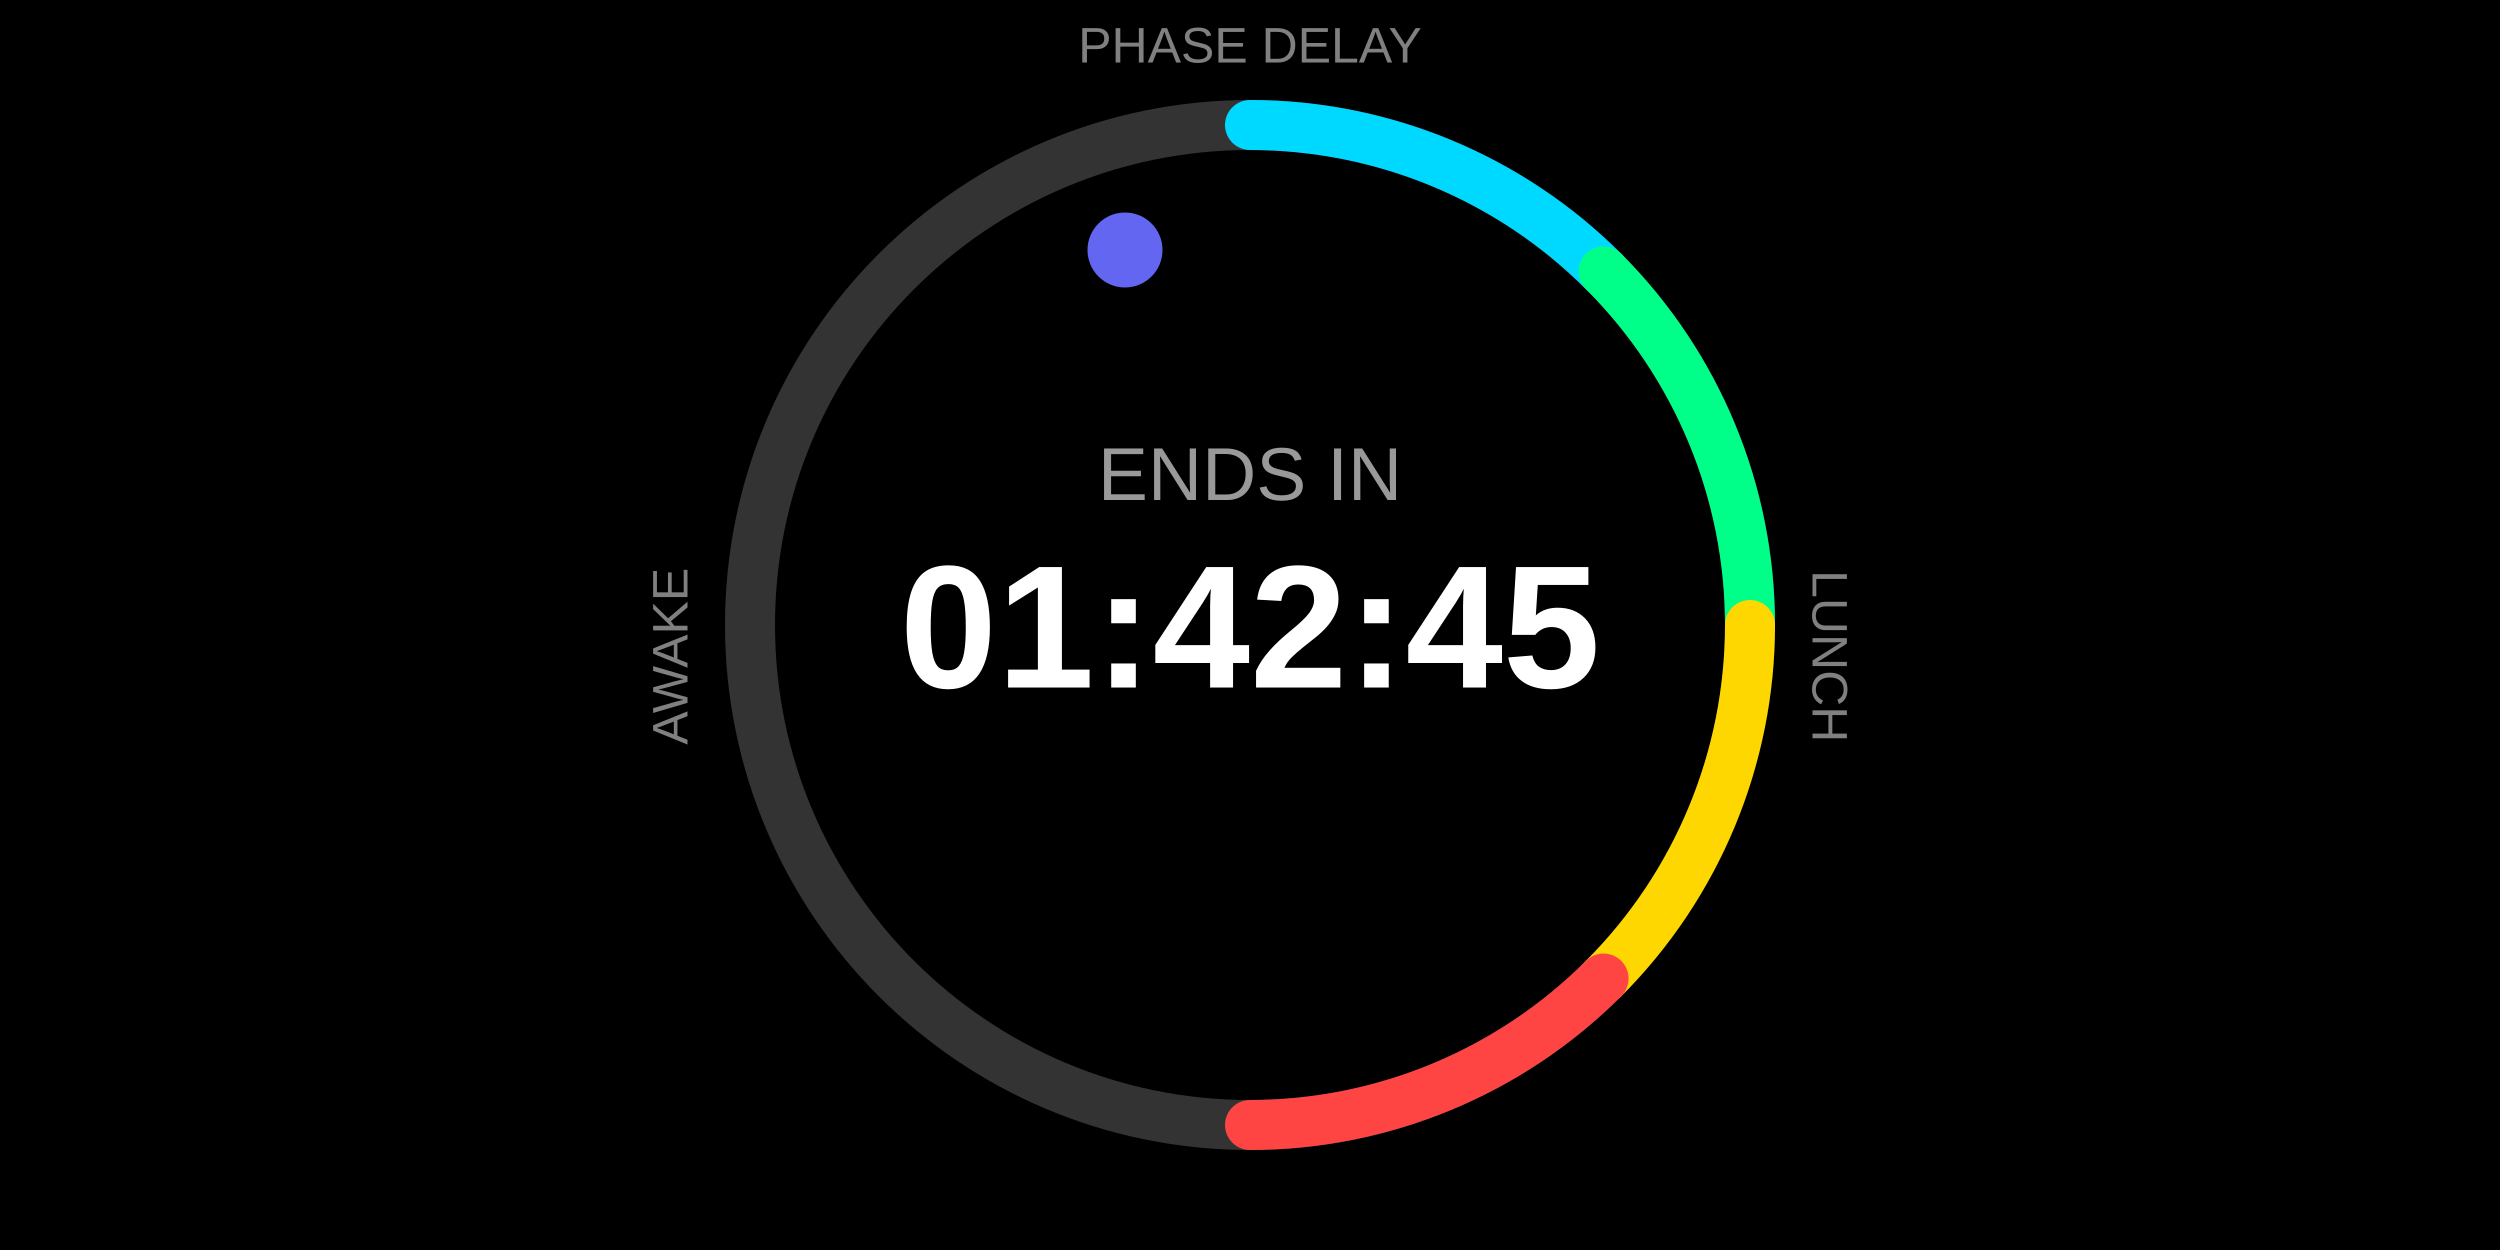
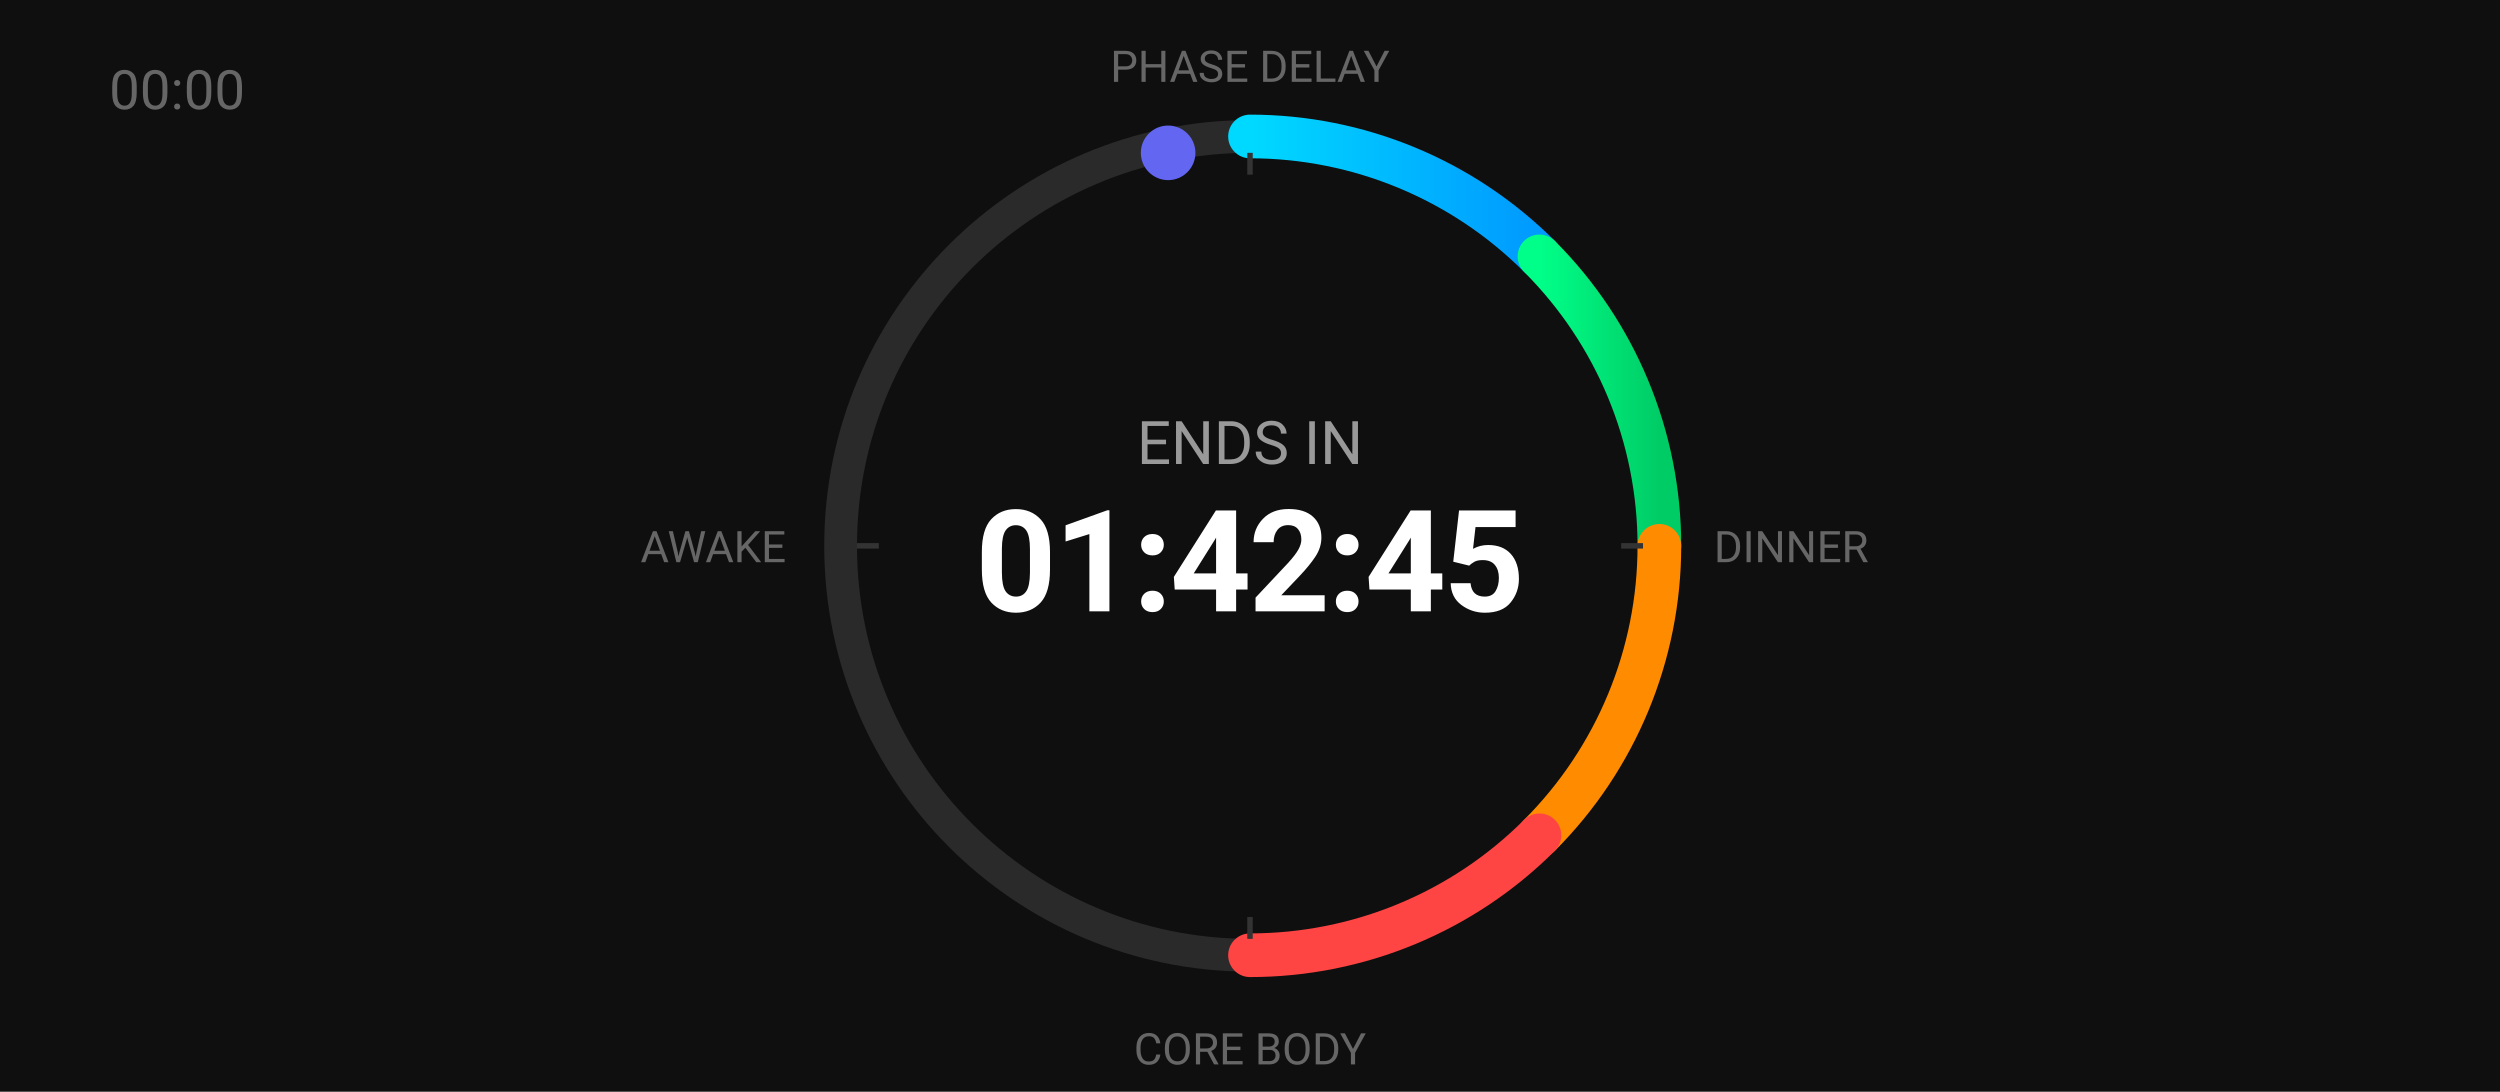
- <svg xmlns="http://www.w3.org/2000/svg" width="400" height="200" viewBox="0 0 400 200" fill="none">
-   <rect width="400" height="200" fill="#000000" />
-   <g transform="translate(200, 100)">
-     <circle cx="0" cy="0" r="80" stroke="#333333" stroke-width="8" fill="none" />
-     <path d="M 0,-80 A 80,80 0 0,1 56.57,-56.57" stroke="#00D9FF" stroke-width="8" stroke-linecap="round" fill="none" />
-     <path d="M 56.57,-56.57 A 80,80 0 0,1 80,0" stroke="#00FF88" stroke-width="8" stroke-linecap="round" fill="none" />
-     <path d="M 80,0 A 80,80 0 0,1 56.57,56.57" stroke="#FFD700" stroke-width="8" stroke-linecap="round" fill="none" />
-     <path d="M 56.57,56.57 A 80,80 0 0,1 0,80" stroke="#FF4444" stroke-width="8" stroke-linecap="round" fill="none" />
-     <circle cx="-20" cy="-60" r="6" fill="#6366F1" />
-     <text x="0" y="-20" text-anchor="middle" fill="white" font-size="12" font-family="Arial, sans-serif" opacity="0.6">ENDS IN</text>
-     <text x="0" y="10" text-anchor="middle" fill="white" font-size="28" font-family="Arial, sans-serif" font-weight="bold">01:42:45</text>
-     <text x="-90" y="5" text-anchor="middle" fill="white" font-size="8" font-family="Arial, sans-serif" opacity="0.5" transform="rotate(-90 -90 5)">AWAKE</text>
-     <text x="0" y="-90" text-anchor="middle" fill="white" font-size="8" font-family="Arial, sans-serif" opacity="0.5">PHASE DELAY</text>
-     <text x="90" y="5" text-anchor="middle" fill="white" font-size="8" font-family="Arial, sans-serif" opacity="0.5" transform="rotate(90 90 5)">LUNCH</text>
+ <svg xmlns="http://www.w3.org/2000/svg" width="458" height="200" viewBox="0 0 458 200" fill="none">
+   <rect width="458" height="200" fill="#0F0F0F" />
+   <g transform="translate(229, 100)">
+     <circle cx="0" cy="0" r="75" stroke="#2a2a2a" stroke-width="6" fill="none" />
+     <defs>
+       <linearGradient id="blueGradient" x1="0%" y1="0%" x2="100%" y2="0%">
+         <stop offset="0%" style="stop-color:#00D9FF;stop-opacity:1" />
+         <stop offset="100%" style="stop-color:#0099FF;stop-opacity:1" />
+       </linearGradient>
+       <linearGradient id="greenGradient" x1="0%" y1="0%" x2="100%" y2="0%">
+         <stop offset="0%" style="stop-color:#00FF88;stop-opacity:1" />
+         <stop offset="100%" style="stop-color:#00CC66;stop-opacity:1" />
+       </linearGradient>
+     </defs>
+     <path d="M 0,-75 A 75,75 0 0,1 53.03,-53.03" stroke="url(#blueGradient)" stroke-width="8" stroke-linecap="round" fill="none" />
+     <path d="M 53.03,-53.03 A 75,75 0 0,1 75,0" stroke="url(#greenGradient)" stroke-width="8" stroke-linecap="round" fill="none" />
+     <path d="M 75,0 A 75,75 0 0,1 53.03,53.03" stroke="#FF8C00" stroke-width="8" stroke-linecap="round" fill="none" />
+     <path d="M 53.03,53.03 A 75,75 0 0,1 0,75" stroke="#FF4444" stroke-width="8" stroke-linecap="round" fill="none" />
+     <circle cx="-15" cy="-72" r="5" fill="#6366F1">
+       <animate attributeName="cx" values="-15;-20;-15" dur="2s" repeatCount="indefinite" />
+     </circle>
+     <text x="0" y="-15" text-anchor="middle" fill="#999" font-size="11" font-family="-apple-system, BlinkMacSystemFont, 'Segoe UI', Roboto, sans-serif" font-weight="400">ENDS IN</text>
+     <text x="0" y="12" text-anchor="middle" fill="white" font-size="26" font-family="-apple-system, BlinkMacSystemFont, 'Segoe UI', Roboto, sans-serif" font-weight="600" letter-spacing="-0.5">01:42:45</text>
+     <g font-size="8" font-family="-apple-system, BlinkMacSystemFont, 'Segoe UI', Roboto, sans-serif" fill="#666">
+       <text x="0" y="-85" text-anchor="middle">PHASE DELAY</text>
+       <text x="85" y="3" text-anchor="start">DINNER</text>
+       <text x="0" y="95" text-anchor="middle">CORE BODY</text>
+       <text x="-85" y="3" text-anchor="end">AWAKE</text>
+     </g>
+     <g stroke="#333" stroke-width="1">
+       <line x1="0" y1="-68" x2="0" y2="-72" />
+       <line x1="68" y1="0" x2="72" y2="0" />
+       <line x1="0" y1="68" x2="0" y2="72" />
+       <line x1="-68" y1="0" x2="-72" y2="0" />
+     </g>
  </g>
+   <text x="20" y="20" fill="#666" font-size="10" font-family="-apple-system, BlinkMacSystemFont, 'Segoe UI', Roboto, sans-serif">00:00</text>
</svg>
